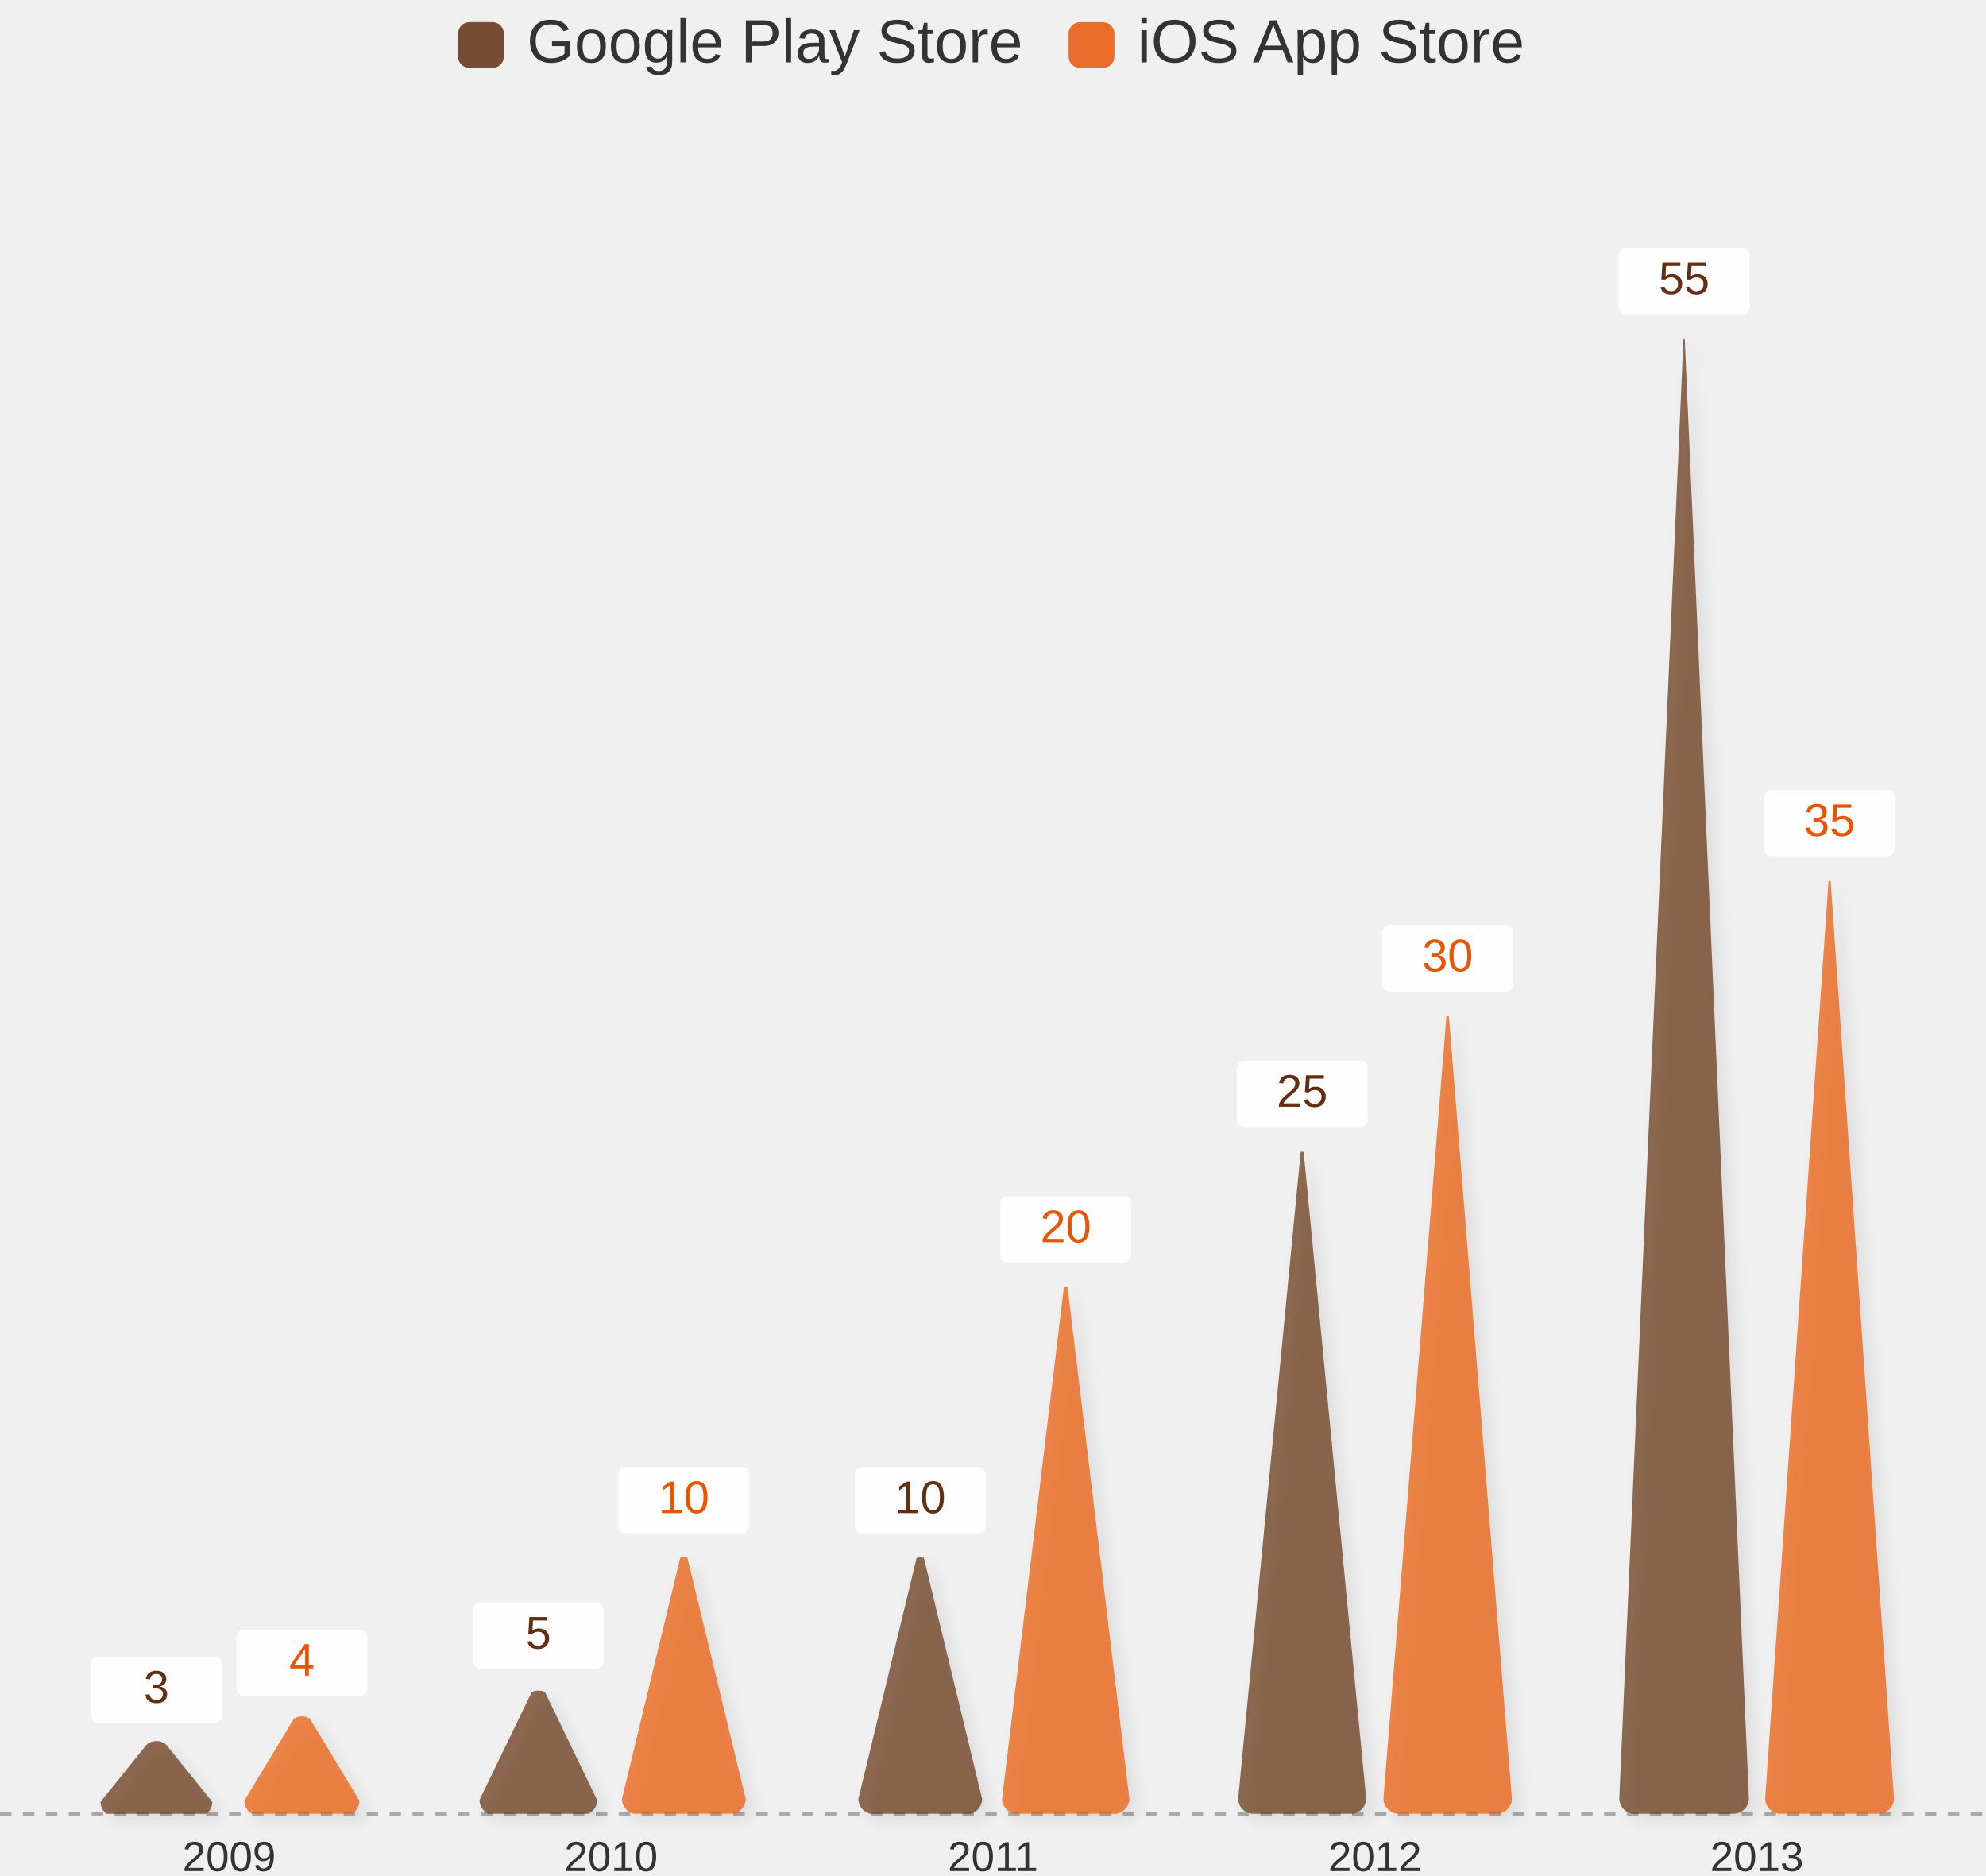
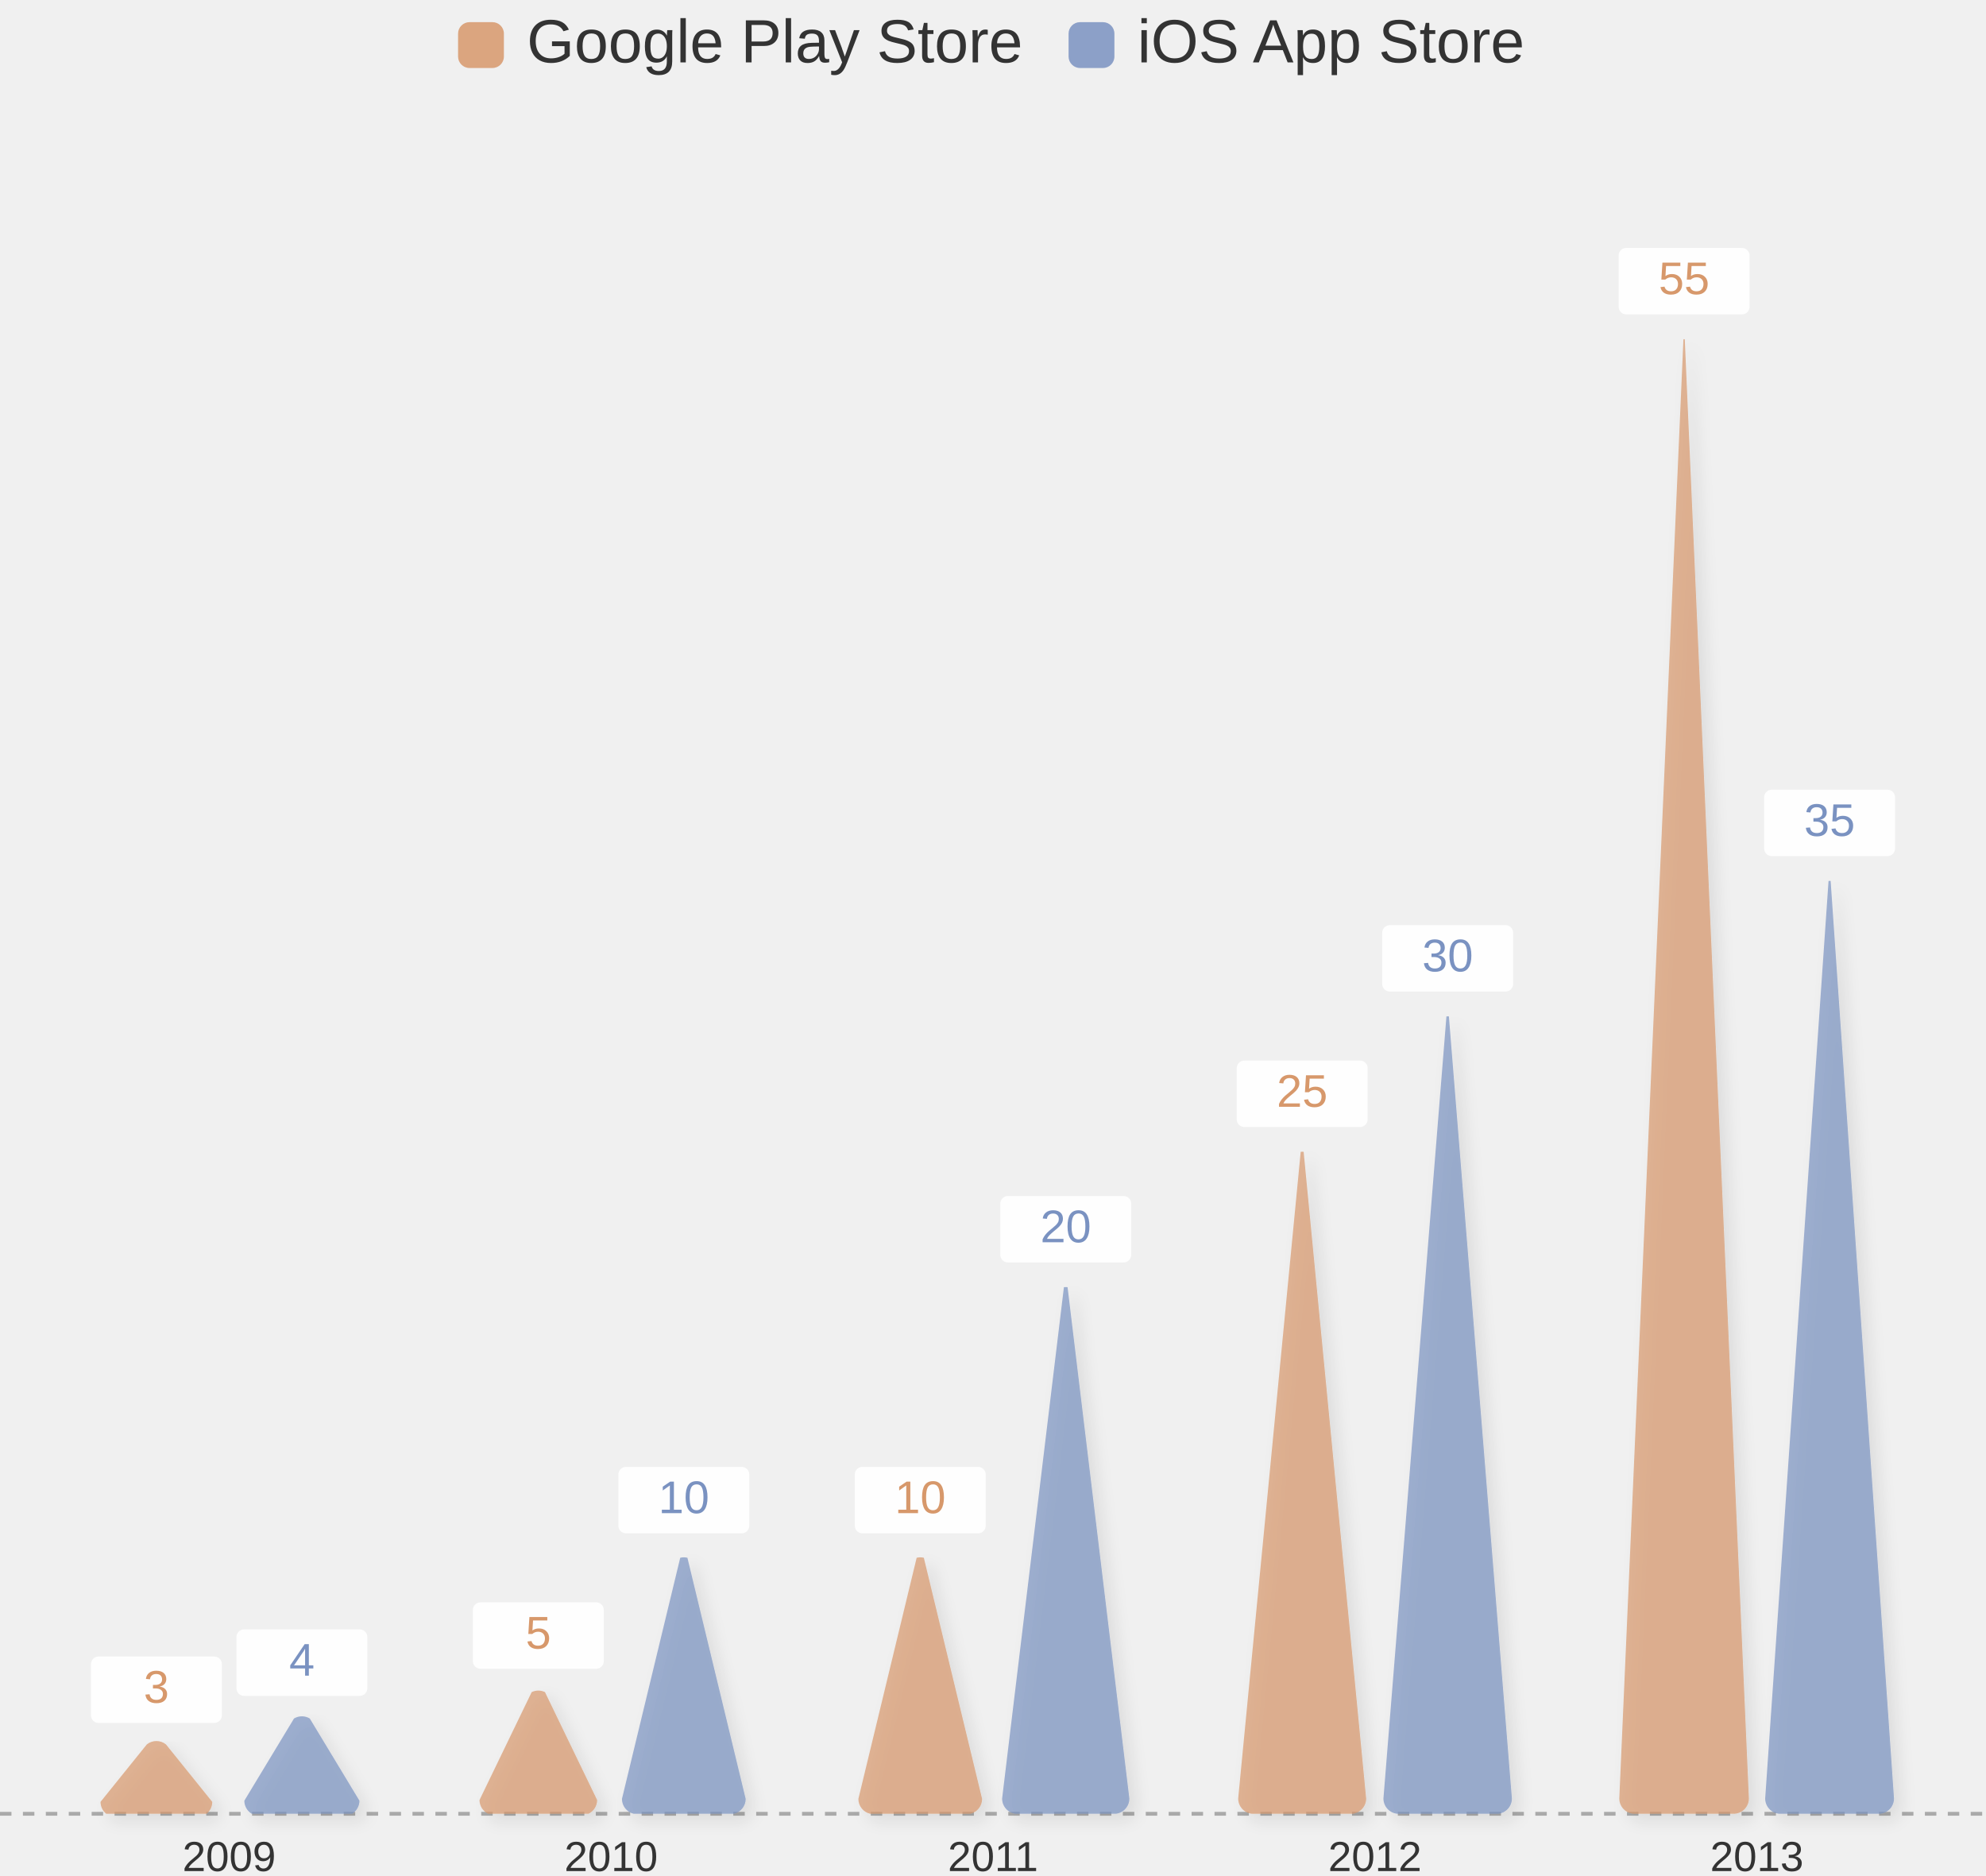
<svg xmlns="http://www.w3.org/2000/svg" width="520" height="491">
  <g transform="translate(-40.0, -45.2)">
    <defs>
      <filter id="bar-shadow" width="150%" height="150%">
        <feDropShadow dx="2" dy="2" stdDeviation="2" flood-color="rgba(0,0,0,0.3)" flood-opacity="0.4" />
      </filter>
    </defs>
    <g transform="translate(40,80)">
      <line x1="0" y1="440" x2="520" y2="440" stroke="#aaa" stroke-width="1" stroke-dasharray="3,3" />
      <text class="x-axis-label" text-anchor="middle" x="60" y="455" style="font-family: Arial; font-size: 11px; font-weight: 500; fill: rgb(51, 51, 51);">2009</text>
      <text class="x-axis-label" text-anchor="middle" x="160" y="455" style="font-family: Arial; font-size: 11px; font-weight: 500; fill: rgb(51, 51, 51);">2010</text>
      <text class="x-axis-label" text-anchor="middle" x="260" y="455" style="font-family: Arial; font-size: 11px; font-weight: 500; fill: rgb(51, 51, 51);">2011</text>
      <text class="x-axis-label" text-anchor="middle" x="360" y="455" style="font-family: Arial; font-size: 11px; font-weight: 500; fill: rgb(51, 51, 51);">2012</text>
      <text class="x-axis-label" text-anchor="middle" x="460" y="455" style="font-family: Arial; font-size: 11px; font-weight: 500; fill: rgb(51, 51, 51);">2013</text>
-       <path class="bar" d="             M 38.442,421.842             L 26.319,436.885             A 4,4 0 0 0 27.81,440             L 54.095,440             A 4,4 0 0 0 55.585,436.885             L 43.462,421.842             A 4,4 0 0 0 38.442,421.842             Z         " fill="#622f13" fill-opacity="0.7" filter="url(#bar-shadow)" />
+       <path class="bar" d="             M 38.442,421.842             L 26.319,436.885             A 4,4 0 0 0 27.81,440             L 54.095,440             A 4,4 0 0 0 55.585,436.885             L 43.462,421.842             A 4,4 0 0 0 38.442,421.842             Z         " fill="#d7986b" fill-opacity="0.7" filter="url(#bar-shadow)" />
      <rect x="23.81" y="398.827" width="34.286" height="17.4" rx="2" ry="2" fill="#fff" fill-opacity="0.9" />
-       <text class="value-label" text-anchor="middle" x="40.952" y="407.527" dominant-baseline="middle" style="font-family: Arial; font-size: 12px; font-weight: 400; fill: rgb(98, 47, 19);">3</text>
-       <path class="bar" d="             M 76.979,415.06             L 63.974,436.577             A 4,4 0 0 0 65.905,440             L 92.19,440             A 4,4 0 0 0 94.121,436.577             L 81.117,415.06             A 4,4 0 0 0 76.979,415.06             Z         " fill="#e85605" fill-opacity="0.7" filter="url(#bar-shadow)" />
+       <text class="value-label" text-anchor="middle" x="40.952" y="407.527" dominant-baseline="middle" style="font-family: Arial; font-size: 12px; font-weight: 400; fill: rgb(215, 152, 107);">3</text>
+       <path class="bar" d="             M 76.979,415.06             L 63.974,436.577             A 4,4 0 0 0 65.905,440             L 92.19,440             A 4,4 0 0 0 94.121,436.577             L 81.117,415.06             A 4,4 0 0 0 76.979,415.06             Z         " fill="#7a92c1" fill-opacity="0.7" filter="url(#bar-shadow)" />
      <rect x="61.905" y="391.736" width="34.286" height="17.4" rx="2" ry="2" fill="#fff" fill-opacity="0.9" />
-       <text class="value-label" text-anchor="middle" x="79.048" y="400.436" dominant-baseline="middle" style="font-family: Arial; font-size: 12px; font-weight: 400; fill: rgb(232, 86, 5);">4</text>
-       <path class="bar" d="             M 139.211,408.147             L 125.551,436.399             A 4,4 0 0 0 127.81,440             L 154.095,440             A 4,4 0 0 0 156.354,436.399             L 142.694,408.147             A 4,4 0 0 0 139.211,408.147             Z         " fill="#622f13" fill-opacity="0.7" filter="url(#bar-shadow)" />
+       <text class="value-label" text-anchor="middle" x="79.048" y="400.436" dominant-baseline="middle" style="font-family: Arial; font-size: 12px; font-weight: 400; fill: rgb(122, 146, 193);">4</text>
+       <path class="bar" d="             M 139.211,408.147             L 125.551,436.399             A 4,4 0 0 0 127.81,440             L 154.095,440             A 4,4 0 0 0 156.354,436.399             L 142.694,408.147             A 4,4 0 0 0 139.211,408.147             Z         " fill="#d7986b" fill-opacity="0.7" filter="url(#bar-shadow)" />
      <rect x="123.81" y="384.645" width="34.286" height="17.4" rx="2" ry="2" fill="#fff" fill-opacity="0.9" />
-       <text class="value-label" text-anchor="middle" x="140.952" y="393.345" dominant-baseline="middle" style="font-family: Arial; font-size: 12px; font-weight: 400; fill: rgb(98, 47, 19);">5</text>
-       <path class="bar" d="             M 178.108,372.979             L 162.845,436.112             A 4,4 0 0 0 165.905,440             L 192.19,440             A 4,4 0 0 0 195.251,436.112             L 179.988,372.979             A 4,4 0 0 0 178.108,372.979             Z         " fill="#e85605" fill-opacity="0.7" filter="url(#bar-shadow)" />
+       <text class="value-label" text-anchor="middle" x="140.952" y="393.345" dominant-baseline="middle" style="font-family: Arial; font-size: 12px; font-weight: 400; fill: rgb(215, 152, 107);">5</text>
+       <path class="bar" d="             M 178.108,372.979             L 162.845,436.112             A 4,4 0 0 0 165.905,440             L 192.19,440             A 4,4 0 0 0 195.251,436.112             L 179.988,372.979             A 4,4 0 0 0 178.108,372.979             Z         " fill="#7a92c1" fill-opacity="0.7" filter="url(#bar-shadow)" />
      <rect x="161.905" y="349.191" width="34.286" height="17.4" rx="2" ry="2" fill="#fff" fill-opacity="0.9" />
-       <text class="value-label" text-anchor="middle" x="179.048" y="357.891" dominant-baseline="middle" style="font-family: Arial; font-size: 12px; font-weight: 400; fill: rgb(232, 86, 5);">10</text>
-       <path class="bar" d="             M 240.012,372.979             L 224.749,436.112             A 4,4 0 0 0 227.81,440             L 254.095,440             A 4,4 0 0 0 257.155,436.112             L 241.892,372.979             A 4,4 0 0 0 240.012,372.979             Z         " fill="#622f13" fill-opacity="0.7" filter="url(#bar-shadow)" />
+       <text class="value-label" text-anchor="middle" x="179.048" y="357.891" dominant-baseline="middle" style="font-family: Arial; font-size: 12px; font-weight: 400; fill: rgb(122, 146, 193);">10</text>
+       <path class="bar" d="             M 240.012,372.979             L 224.749,436.112             A 4,4 0 0 0 227.81,440             L 254.095,440             A 4,4 0 0 0 257.155,436.112             L 241.892,372.979             A 4,4 0 0 0 240.012,372.979             Z         " fill="#d7986b" fill-opacity="0.7" filter="url(#bar-shadow)" />
      <rect x="223.81" y="349.191" width="34.286" height="17.4" rx="2" ry="2" fill="#fff" fill-opacity="0.9" />
-       <text class="value-label" text-anchor="middle" x="240.952" y="357.891" dominant-baseline="middle" style="font-family: Arial; font-size: 12px; font-weight: 400; fill: rgb(98, 47, 19);">10</text>
-       <path class="bar" d="             M 278.568,302.153             L 262.385,436.029             A 4,4 0 0 0 265.905,440             L 292.19,440             A 4,4 0 0 0 295.71,436.029             L 279.528,302.153             A 4,4 0 0 0 278.568,302.153             Z         " fill="#e85605" fill-opacity="0.7" filter="url(#bar-shadow)" />
+       <text class="value-label" text-anchor="middle" x="240.952" y="357.891" dominant-baseline="middle" style="font-family: Arial; font-size: 12px; font-weight: 400; fill: rgb(215, 152, 107);">10</text>
+       <path class="bar" d="             M 278.568,302.153             L 262.385,436.029             A 4,4 0 0 0 265.905,440             L 292.19,440             A 4,4 0 0 0 295.71,436.029             L 279.528,302.153             A 4,4 0 0 0 278.568,302.153             Z         " fill="#7a92c1" fill-opacity="0.7" filter="url(#bar-shadow)" />
      <rect x="261.905" y="278.282" width="34.286" height="17.4" rx="2" ry="2" fill="#fff" fill-opacity="0.9" />
-       <text class="value-label" text-anchor="middle" x="279.048" y="286.982" dominant-baseline="middle" style="font-family: Arial; font-size: 12px; font-weight: 400; fill: rgb(232, 86, 5);">20</text>
-       <path class="bar" d="             M 340.567,266.709             L 324.195,436.019             A 4,4 0 0 0 327.81,440             L 354.095,440             A 4,4 0 0 0 357.71,436.019             L 341.337,266.709             A 4,4 0 0 0 340.567,266.709             Z         " fill="#622f13" fill-opacity="0.7" filter="url(#bar-shadow)" />
+       <text class="value-label" text-anchor="middle" x="279.048" y="286.982" dominant-baseline="middle" style="font-family: Arial; font-size: 12px; font-weight: 400; fill: rgb(122, 146, 193);">20</text>
+       <path class="bar" d="             M 340.567,266.709             L 324.195,436.019             A 4,4 0 0 0 327.81,440             L 354.095,440             A 4,4 0 0 0 357.71,436.019             L 341.337,266.709             A 4,4 0 0 0 340.567,266.709             Z         " fill="#d7986b" fill-opacity="0.7" filter="url(#bar-shadow)" />
      <rect x="323.81" y="242.827" width="34.286" height="17.4" rx="2" ry="2" fill="#fff" fill-opacity="0.9" />
-       <text class="value-label" text-anchor="middle" x="340.952" y="251.527" dominant-baseline="middle" style="font-family: Arial; font-size: 12px; font-weight: 400; fill: rgb(98, 47, 19);">25</text>
-       <path class="bar" d="             M 378.726,231.26             L 362.226,436.013             A 4,4 0 0 0 365.905,440             L 392.19,440             A 4,4 0 0 0 395.869,436.013             L 379.369,231.26             A 4,4 0 0 0 378.726,231.26             Z         " fill="#e85605" fill-opacity="0.7" filter="url(#bar-shadow)" />
+       <text class="value-label" text-anchor="middle" x="340.952" y="251.527" dominant-baseline="middle" style="font-family: Arial; font-size: 12px; font-weight: 400; fill: rgb(215, 152, 107);">25</text>
+       <path class="bar" d="             M 378.726,231.26             L 362.226,436.013             A 4,4 0 0 0 365.905,440             L 392.19,440             A 4,4 0 0 0 395.869,436.013             L 379.369,231.26             A 4,4 0 0 0 378.726,231.26             Z         " fill="#7a92c1" fill-opacity="0.7" filter="url(#bar-shadow)" />
      <rect x="361.905" y="207.373" width="34.286" height="17.4" rx="2" ry="2" fill="#fff" fill-opacity="0.9" />
-       <text class="value-label" text-anchor="middle" x="379.048" y="216.073" dominant-baseline="middle" style="font-family: Arial; font-size: 12px; font-weight: 400; fill: rgb(232, 86, 5);">30</text>
-       <path class="bar" d="             M 440.777,53.996             L 423.985,436.004             A 4,4 0 0 0 427.81,440             L 454.095,440             A 4,4 0 0 0 457.92,436.004             L 441.128,53.996             A 4,4 0 0 0 440.777,53.996             Z         " fill="#622f13" fill-opacity="0.7" filter="url(#bar-shadow)" />
+       <text class="value-label" text-anchor="middle" x="379.048" y="216.073" dominant-baseline="middle" style="font-family: Arial; font-size: 12px; font-weight: 400; fill: rgb(122, 146, 193);">30</text>
+       <path class="bar" d="             M 440.777,53.996             L 423.985,436.004             A 4,4 0 0 0 427.81,440             L 454.095,440             A 4,4 0 0 0 457.92,436.004             L 441.128,53.996             A 4,4 0 0 0 440.777,53.996             Z         " fill="#d7986b" fill-opacity="0.7" filter="url(#bar-shadow)" />
      <rect x="423.81" y="30.1" width="34.286" height="17.4" rx="2" ry="2" fill="#fff" fill-opacity="0.9" />
-       <text class="value-label" text-anchor="middle" x="440.952" y="38.8" dominant-baseline="middle" style="font-family: Arial; font-size: 12px; font-weight: 400; fill: rgb(98, 47, 19);">55</text>
-       <path class="bar" d="             M 478.772,195.809             L 462.18,436.01             A 4,4 0 0 0 465.905,440             L 492.19,440             A 4,4 0 0 0 495.915,436.01             L 479.323,195.809             A 4,4 0 0 0 478.772,195.809             Z         " fill="#e85605" fill-opacity="0.7" filter="url(#bar-shadow)" />
+       <text class="value-label" text-anchor="middle" x="440.952" y="38.8" dominant-baseline="middle" style="font-family: Arial; font-size: 12px; font-weight: 400; fill: rgb(215, 152, 107);">55</text>
+       <path class="bar" d="             M 478.772,195.809             L 462.18,436.01             A 4,4 0 0 0 465.905,440             L 492.19,440             A 4,4 0 0 0 495.915,436.01             L 479.323,195.809             A 4,4 0 0 0 478.772,195.809             Z         " fill="#7a92c1" fill-opacity="0.7" filter="url(#bar-shadow)" />
      <rect x="461.905" y="171.918" width="34.286" height="17.4" rx="2" ry="2" fill="#fff" fill-opacity="0.9" />
-       <text class="value-label" text-anchor="middle" x="479.048" y="180.618" dominant-baseline="middle" style="font-family: Arial; font-size: 12px; font-weight: 400; fill: rgb(232, 86, 5);">35</text>
+       <text class="value-label" text-anchor="middle" x="479.048" y="180.618" dominant-baseline="middle" style="font-family: Arial; font-size: 12px; font-weight: 400; fill: rgb(122, 146, 193);">35</text>
    </g>
    <g class="custom-legend-container">
-       <rect x="159.938" y="51" width="12" height="12" rx="3" ry="3" fill="#622f13" fill-opacity="0.85" />
+       <rect x="159.938" y="51" width="12" height="12" rx="3" ry="3" fill="#d7986b" fill-opacity="0.85" />
      <text x="177.938" y="57" dominant-baseline="middle" style="font-family: Arial; font-size: 16px; font-weight: 500; fill: rgb(51, 51, 51);">Google Play Store</text>
-       <rect x="319.789" y="51" width="12" height="12" rx="3" ry="3" fill="#e85605" fill-opacity="0.85" />
+       <rect x="319.789" y="51" width="12" height="12" rx="3" ry="3" fill="#7a92c1" fill-opacity="0.85" />
      <text x="337.789" y="57" dominant-baseline="middle" style="font-family: Arial; font-size: 16px; font-weight: 500; fill: rgb(51, 51, 51);">iOS App Store</text>
    </g>
  </g>
</svg>
